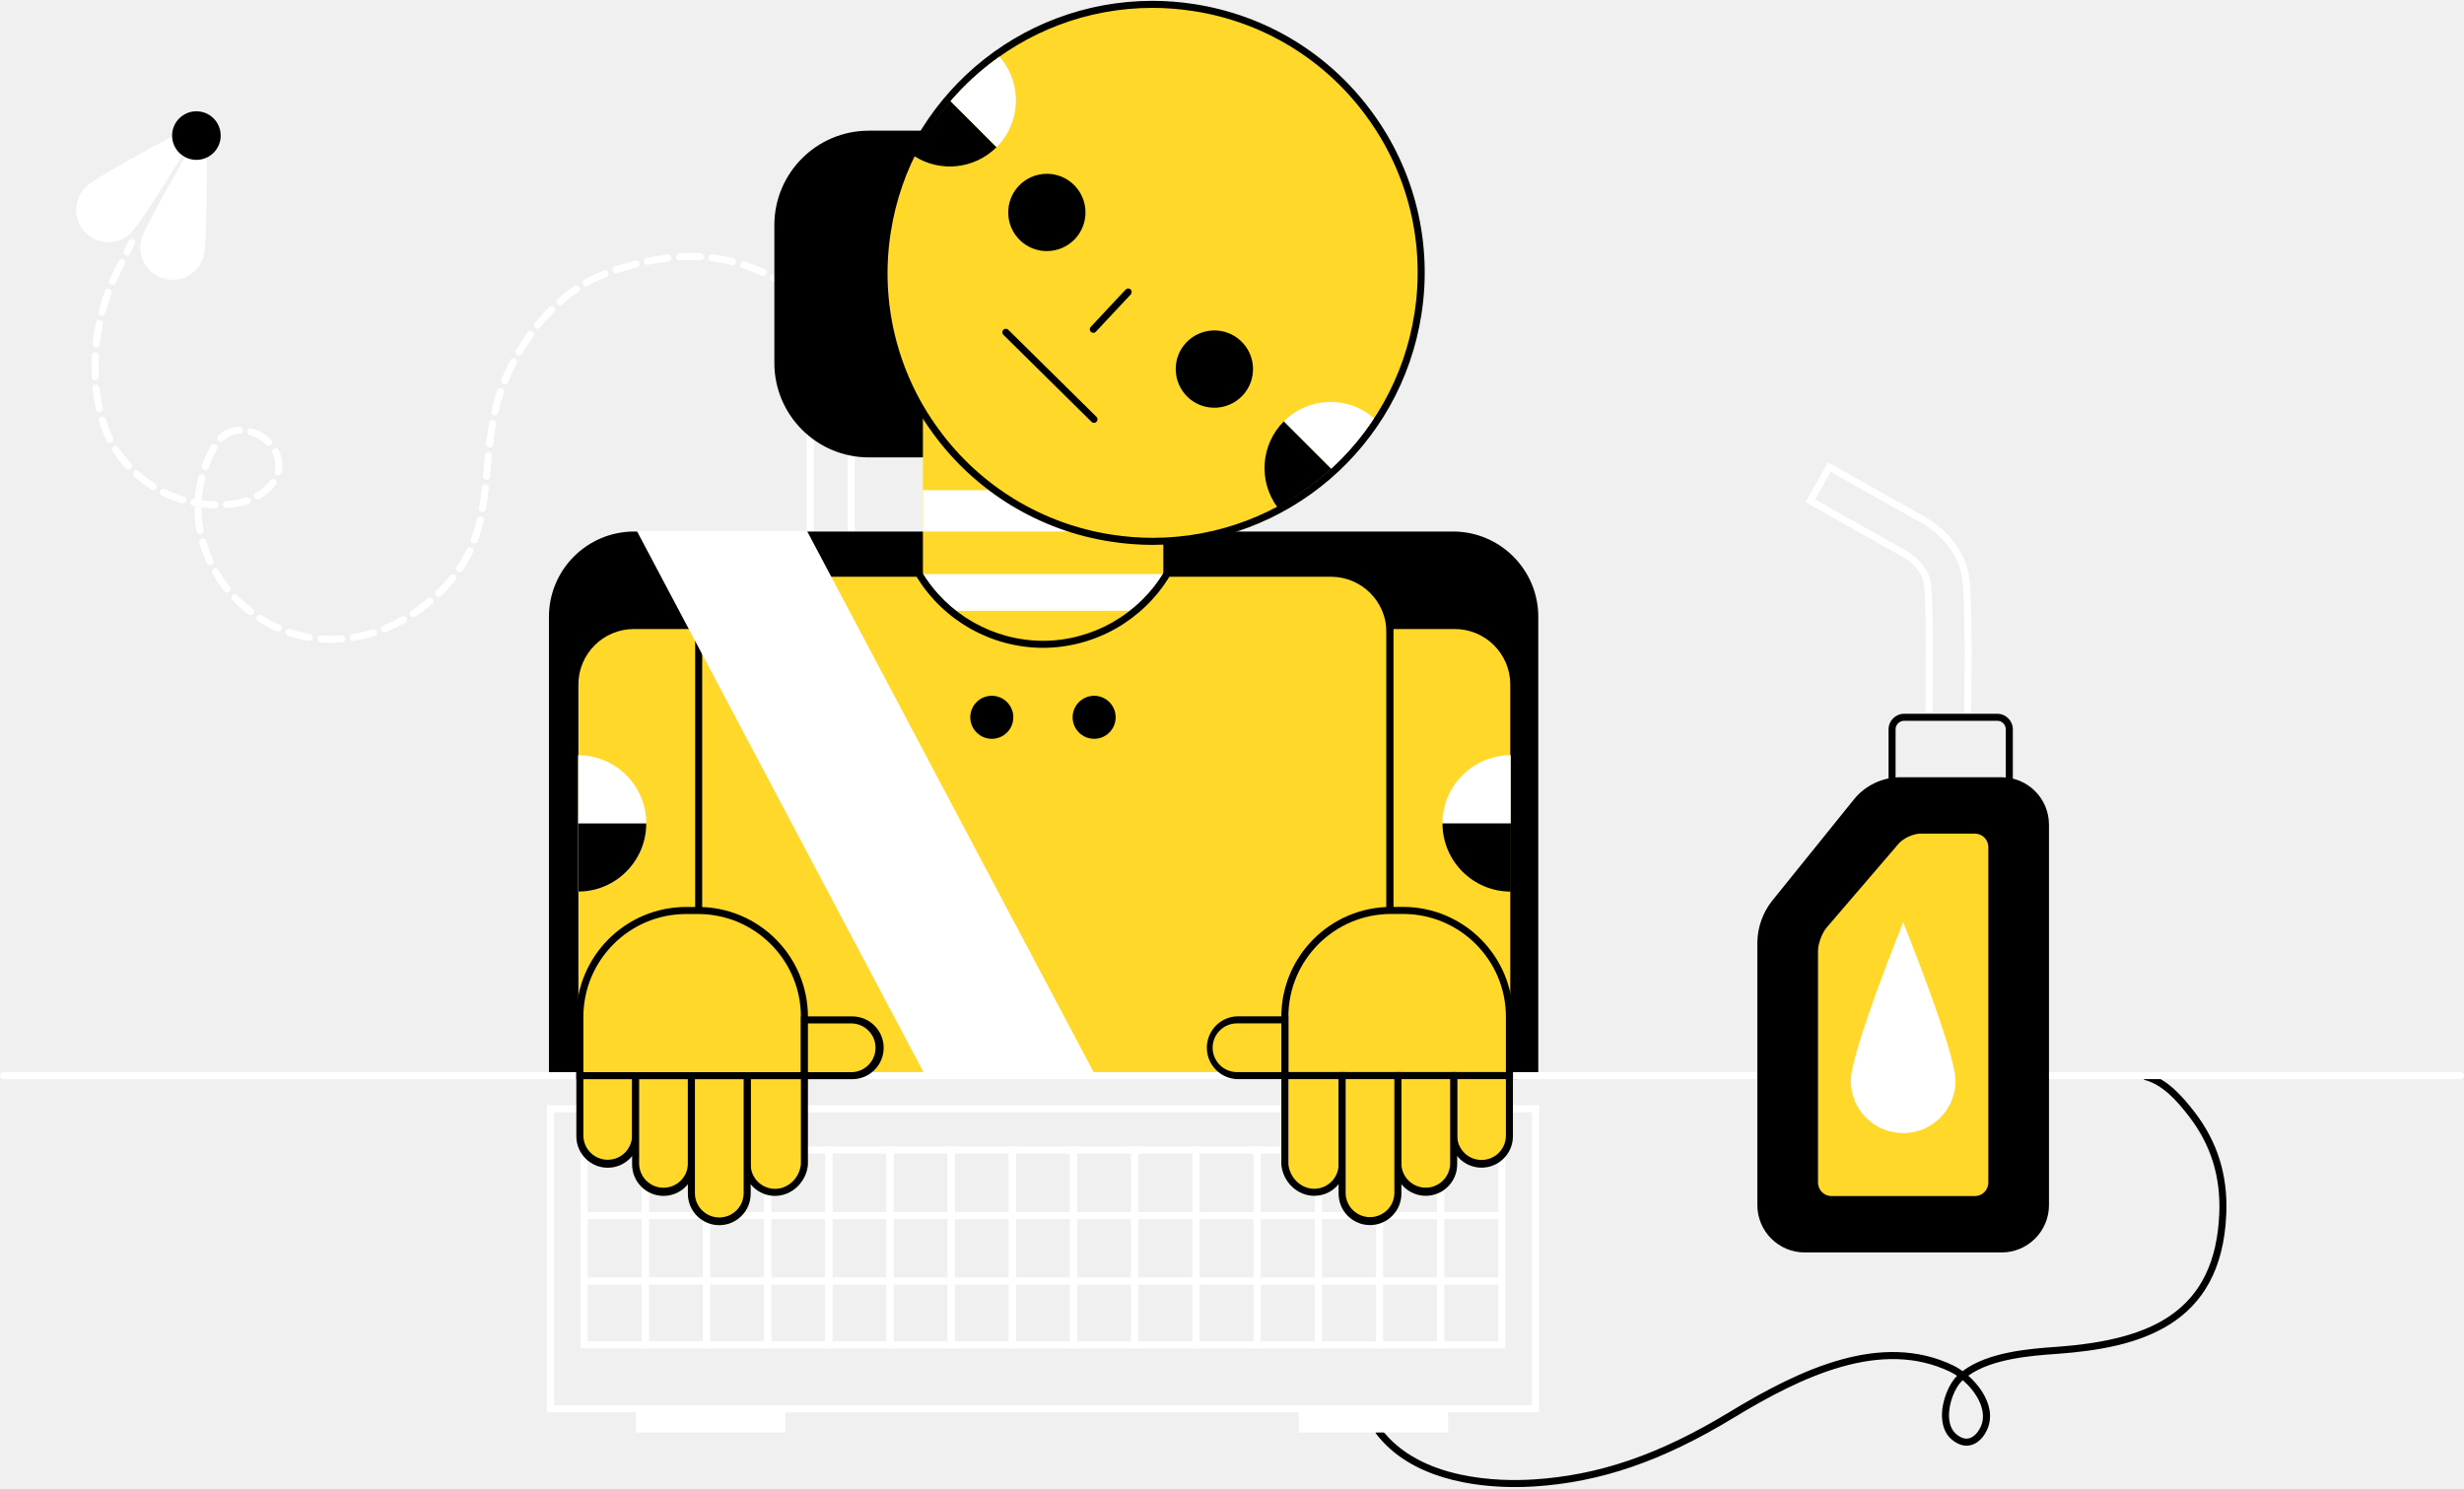
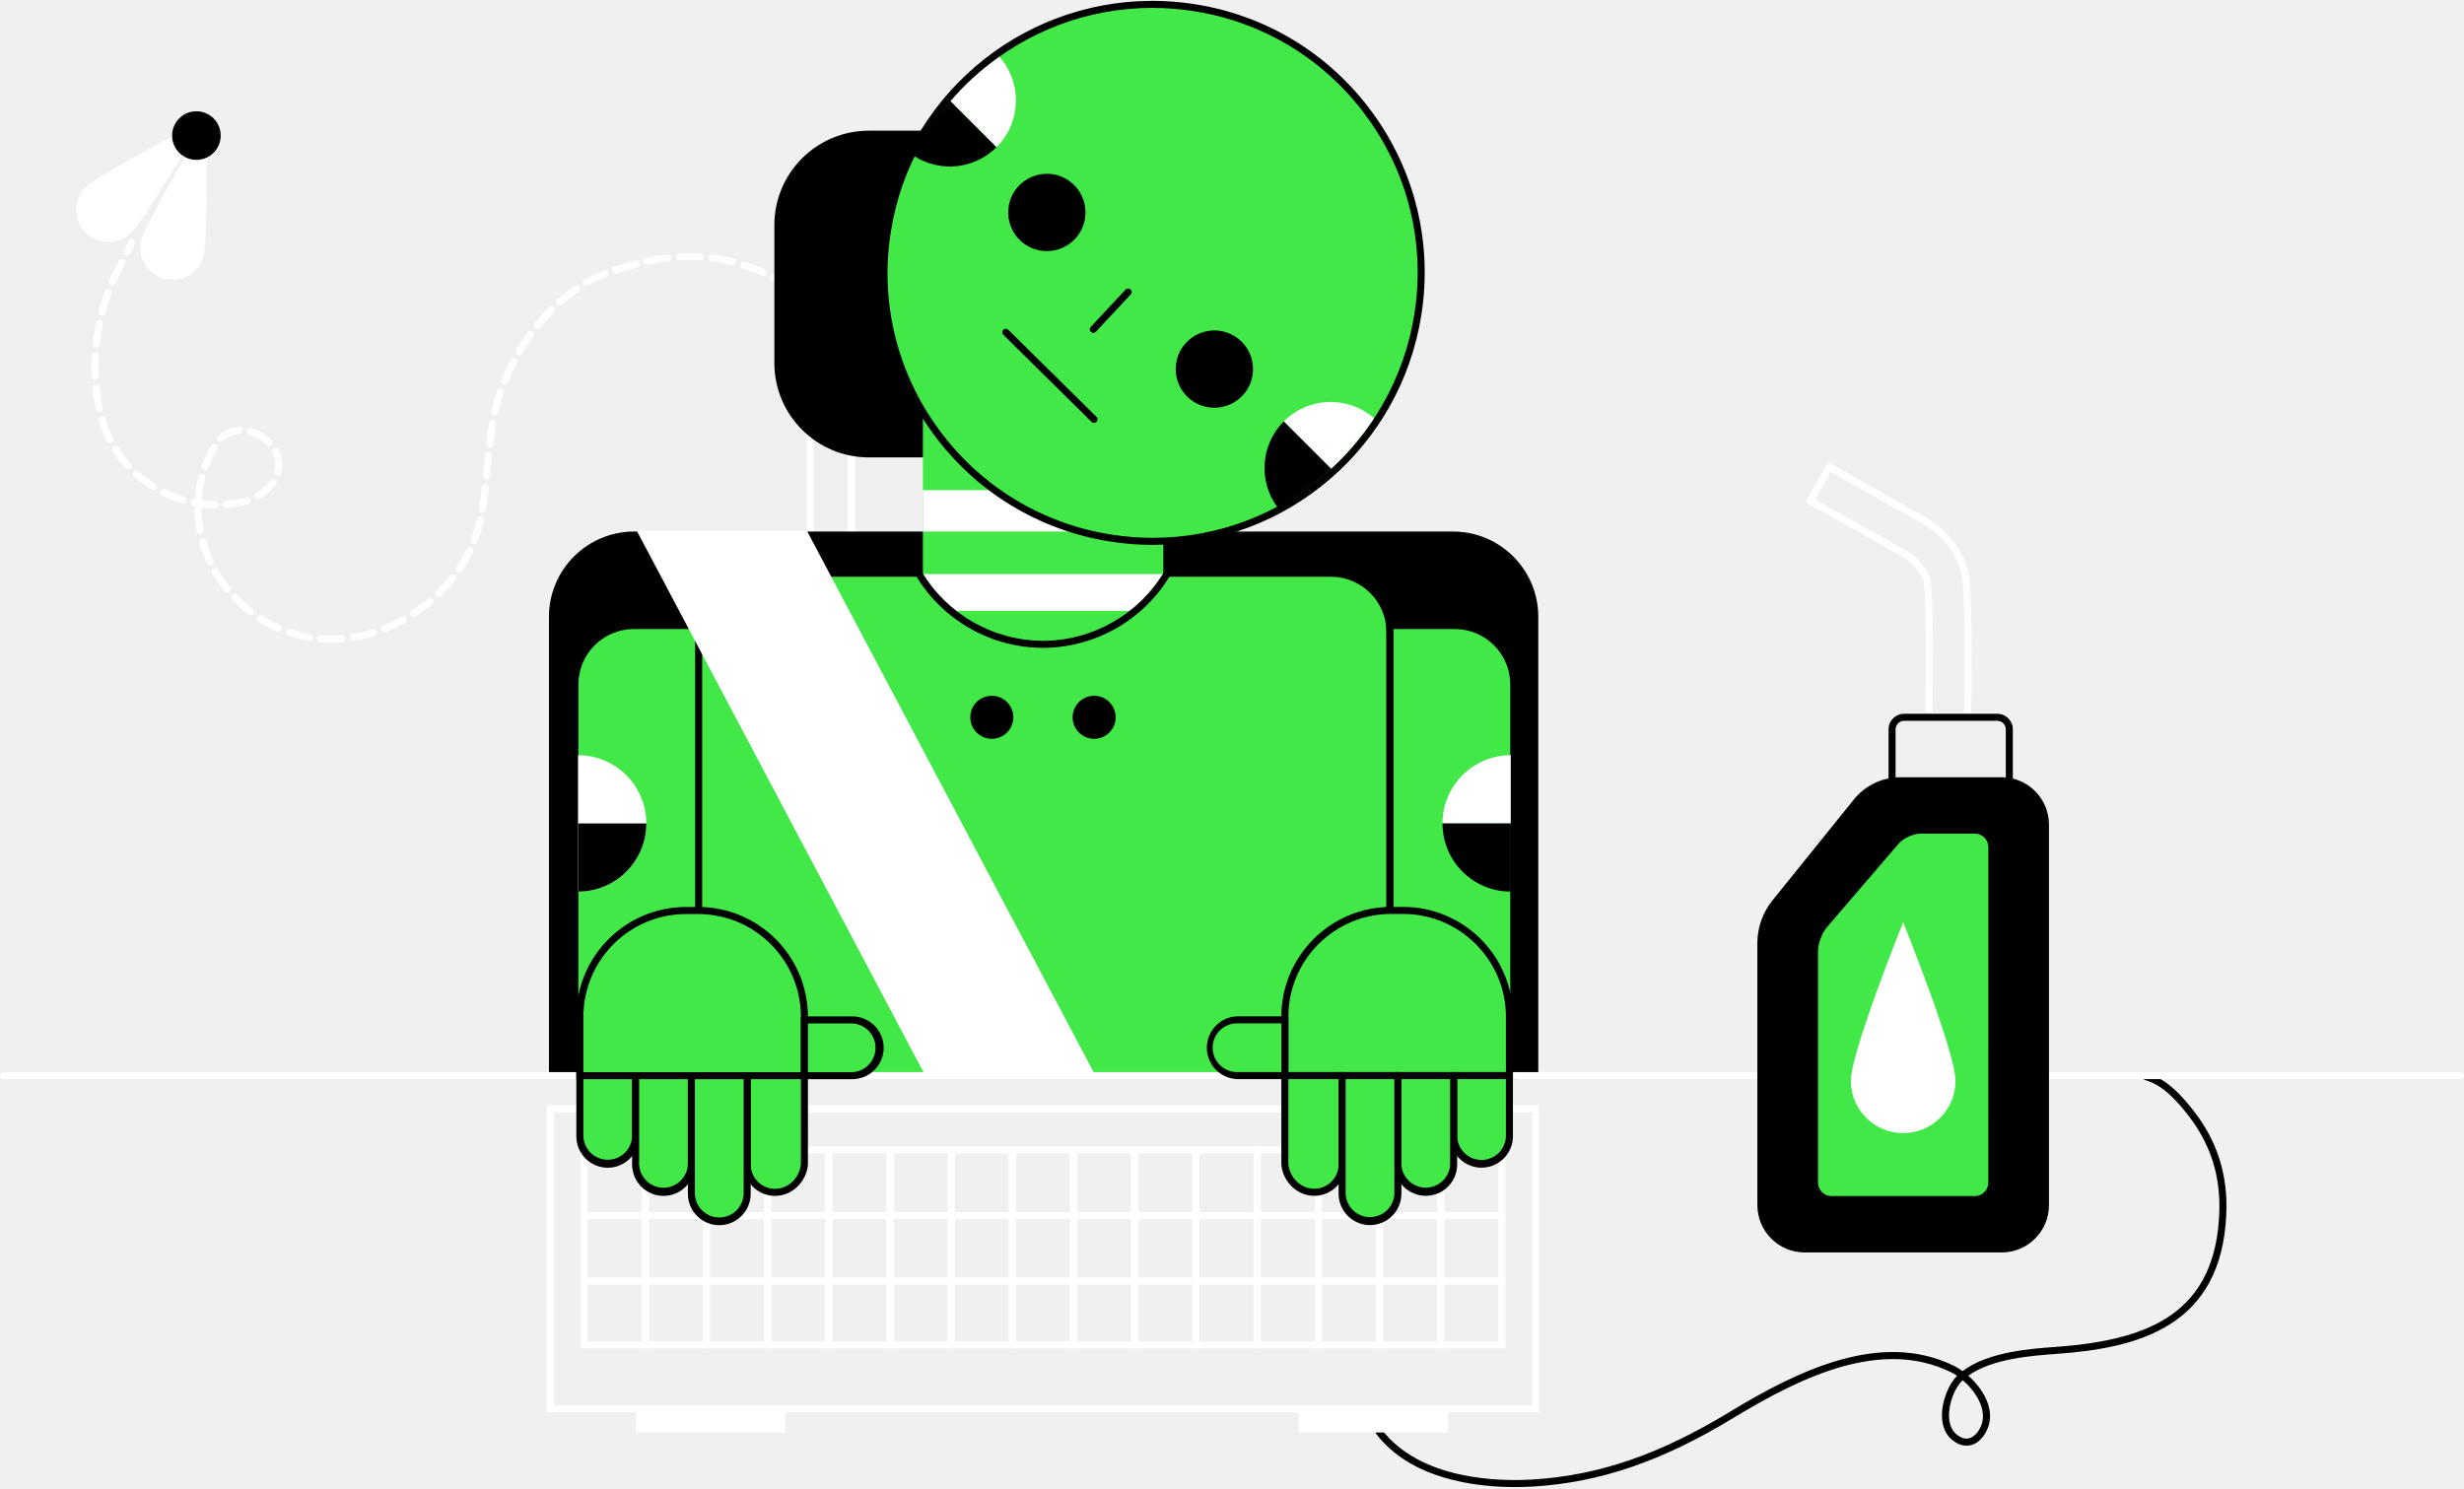
<svg xmlns="http://www.w3.org/2000/svg" viewBox="0 0 1400 846">
  <path d="M860.81 845.06c-22.56 0-59.58-4.42-79.32-30.8l3.2-2.39c22.13 29.56 67.84 30.04 86.46 28.87 37.33-2.33 71.74-14.16 111.6-38.36 39.8-24.17 86.05-46.2 127.15-26.37 1.73.83 3.49 1.91 5.21 3.17 14.48-11.01 38.48-12.74 53.26-13.8 29.62-2.13 50.18-7.76 64.68-17.71 17.67-12.12 26.8-31.1 27.9-58.03.86-21.07-4.8-39.19-17.32-55.38-7.08-9.18-15.07-18.03-25.45-20.65l.98-3.88c11.55 2.92 20.11 12.34 27.64 22.08 13.11 16.97 19.05 35.94 18.14 58-2.62 64.19-50.14 76.24-96.28 79.56-14.05 1-36.71 2.64-50.32 12.4a44.52 44.52 0 0 1 6.8 7.52c3.46 4.9 7.12 12.42 4.88 20.46-1.16 4.2-4.4 9.69-9.7 11.33-2.59.8-6.65.94-11.34-3-3.43-2.87-5.35-7.29-5.57-12.78-.35-9.07 4-18.95 8.4-23.27l.18-.18a29.73 29.73 0 0 0-3.83-2.24c-39.38-19-84.44 2.57-123.33 26.19-40.44 24.55-75.42 36.56-113.43 38.94a174 174 0 0 1-10.59.32Zm254.39-60.74-.6.57c-3.7 3.62-7.5 12.4-7.2 20.25.12 3.03.94 7.2 4.15 9.88 2.65 2.23 5.2 2.98 7.58 2.24 3.5-1.08 6.1-5.21 7.04-8.58 2.34-8.45-3.72-18.15-10.97-24.36Z" />
  <path fill="#fff" d="M483.67 307h-23.34a2 2 0 0 1-2-2v-64c0-1.1.9-2 2-2h23.34a2 2 0 0 1 2 2v64a2 2 0 0 1-2 2Zm-21.34-4h19.34v-60h-19.34ZM460 173a2 2 0 0 1-1.22-.41 166.2 166.2 0 0 0-4.76-3.53 2 2 0 0 1 2.32-3.26c1.62 1.16 3.26 2.37 4.88 3.61A2 2 0 0 1 460 173ZM188.16 365.25c-2 0-4.03-.08-6.02-.23a2 2 0 1 1 .31-3.99c3.83.3 7.74.3 11.6 0a2 2 0 0 1 .31 3.99c-2.06.15-4.14.23-6.2.23Zm12.54-1.02a2 2 0 0 1-.32-3.97 81.34 81.34 0 0 0 11.3-2.69 2 2 0 0 1 1.2 3.82 85.3 85.3 0 0 1-11.86 2.82c-.1.02-.22.02-.32.02Zm-24.9 0c-.11 0-.22 0-.34-.03-4-.67-8-1.67-11.85-2.98a2 2 0 1 1 1.29-3.79 71.88 71.88 0 0 0 11.22 2.83 2 2 0 0 1-.32 3.97Zm42.65-4.94a2 2 0 0 1-.74-3.86 88.8 88.8 0 0 0 10.5-5.02 2 2 0 1 1 1.96 3.49c-3.56 2-7.25 3.76-10.98 5.24-.24.1-.49.15-.74.15Zm-60.3-.34a2 2 0 0 1-.8-.17 78.37 78.37 0 0 1-10.76-5.77 2 2 0 1 1 2.16-3.38 77.68 77.68 0 0 0 10.21 5.49 2 2 0 0 1-.8 3.83Zm76.65-8.2a2 2 0 0 1-1.1-3.67 94.92 94.92 0 0 0 9.33-7 2 2 0 1 1 2.59 3.06 98.94 98.94 0 0 1-9.73 7.28c-.34.22-.72.33-1.1.33Zm-92.5-1.19a2 2 0 0 1-1.22-.41 79.68 79.68 0 0 1-9.1-8.14 2 2 0 1 1 2.89-2.77 75.73 75.73 0 0 0 8.64 7.73 2 2 0 0 1-1.21 3.6Zm106.88-10.35a2 2 0 0 1-1.39-3.44 93 93 0 0 0 7.87-8.57 2 2 0 1 1 3.12 2.5 96.84 96.84 0 0 1-8.21 8.95 2 2 0 0 1-1.39.56Zm-120.08-2.5a2 2 0 0 1-1.56-.75 78.55 78.55 0 0 1-6.91-10.07 2 2 0 0 1 3.46-2 74.33 74.33 0 0 0 6.56 9.56 2 2 0 0 1-1.55 3.26Zm132-11.51a2 2 0 0 1-1.65-3.12c2.18-3.22 4.1-6.6 5.74-10.06a2 2 0 0 1 3.62 1.7 78.12 78.12 0 0 1-6.05 10.6 2 2 0 0 1-1.66.88Zm-141.77-4.12a2 2 0 0 1-1.81-1.16 76.16 76.16 0 0 1-4.26-11.45 2 2 0 1 1 3.85-1.09c1.04 3.7 2.4 7.35 4.03 10.86a2 2 0 0 1-1.8 2.84Zm150.2-12.24a2 2 0 0 1-1.88-2.7c1.3-3.5 2.38-7.14 3.29-11.15a2 2 0 1 1 3.9.88 91.3 91.3 0 0 1-3.44 11.67 2 2 0 0 1-1.87 1.3Zm-155.84-5.3a2 2 0 0 1-1.96-1.63 72.98 72.98 0 0 1-1.23-12.17 2 2 0 0 1 1.06-1.8l-1.68-.3a2 2 0 0 1 .76-3.93l.15.03c-.07-.23-.1-.48-.08-.73.32-4.07 1-8.13 2-12.08a2 2 0 0 1 3.88 1 67.18 67.18 0 0 0-1.9 11.39 2 2 0 0 1-.35 1c2.58.35 5.18.54 7.79.58a2 2 0 0 1-.03 4h-.03a70.16 70.16 0 0 1-8.15-.6 2 2 0 0 1 .58 1.38c.06 3.83.45 7.7 1.16 11.5a2 2 0 0 1-1.97 2.37Zm160.47-12.53a2 2 0 0 1-1.97-2.34 191.5 191.5 0 0 0 1.57-11.68 2 2 0 0 1 3.98.43c-.5 4.62-1.02 8.4-1.62 11.92a2 2 0 0 1-1.96 1.67Zm-145.51-2.32a2 2 0 0 1-.16-3.99 69.3 69.3 0 0 0 6.66-.85c1.45-.26 2.97-.66 4.52-1.2a2 2 0 1 1 1.32 3.77 33.15 33.15 0 0 1-5.15 1.37 73.75 73.75 0 0 1-7.2.9Zm-24.75-2.57c-.19 0-.38-.03-.57-.08a69.62 69.62 0 0 1-11.38-4.51 2 2 0 0 1 1.8-3.58 65.6 65.6 0 0 0 10.72 4.25 2 2 0 0 1-.57 3.92Zm42.4-2.29a2 2 0 0 1-1-3.74c3.56-2.01 6.43-4.48 8.32-7.14a2 2 0 0 1 3.26 2.32c-2.22 3.13-5.54 6-9.6 8.3-.31.18-.65.26-.98.26Zm-59.16-5.3a2 2 0 0 1-1.07-.31 72.63 72.63 0 0 1-9.76-7.37 2 2 0 1 1 2.66-2.98c2.9 2.59 6 4.93 9.23 6.96a2 2 0 0 1-1.06 3.7Zm189.26-5.84h-.19a2 2 0 0 1-1.8-2.19l.37-3.97c.24-2.6.48-5.23.75-7.9a2 2 0 0 1 3.98.4c-.27 2.66-.51 5.28-.75 7.87l-.37 3.98a2 2 0 0 1-1.99 1.81Zm-118.45-2.5a2 2 0 0 1-1.95-2.46 14.91 14.91 0 0 0-1.22-10.22 2 2 0 1 1 3.58-1.8 18.85 18.85 0 0 1 1.54 12.94 2 2 0 0 1-1.95 1.54Zm-41.37-3.02a2 2 0 0 1-1.88-2.68 73.46 73.46 0 0 1 5.09-11.12 2 2 0 0 1 3.49 1.96 69.4 69.4 0 0 0-4.82 10.52 2 2 0 0 1-1.88 1.32Zm-43.62-.4a2 2 0 0 1-1.46-.63 76.48 76.48 0 0 1-3.45-3.96 59.1 59.1 0 0 1-4.1-5.71 2 2 0 1 1 3.4-2.14 54.84 54.84 0 0 0 3.8 5.32 72.55 72.55 0 0 0 3.28 3.76 2 2 0 0 1-1.47 3.37Zm205.26-12.45-.23-.01a2 2 0 0 1-1.76-2.22c.5-4.3 1.06-8.19 1.69-11.9a2 2 0 0 1 3.94.68c-.61 3.64-1.16 7.46-1.65 11.68a2 2 0 0 1-1.99 1.77Zm-125.5-.98a2 2 0 0 1-1.41-.58 21.96 21.96 0 0 0-9.31-5.46 2 2 0 1 1 1.1-3.84 26.03 26.03 0 0 1 11.03 6.47 2 2 0 0 1-1.41 3.41Zm-90.26-1.66a2 2 0 0 1-1.8-1.11 76.02 76.02 0 0 1-4.47-11.37 2 2 0 0 1 3.82-1.17 72.04 72.04 0 0 0 4.24 10.77 2 2 0 0 1-1.8 2.88Zm62.88-.63a2 2 0 0 1-1.4-3.43 17.92 17.92 0 0 1 12.06-5.06 2 2 0 0 1 .15 4 14 14 0 0 0-9.42 3.92 2 2 0 0 1-1.4.57Zm155.8-14.95a2 2 0 0 1-1.95-2.44 112.1 112.1 0 0 1 3.33-11.67 2 2 0 1 1 3.78 1.3 106.5 106.5 0 0 0-3.21 11.25 2 2 0 0 1-1.95 1.56Zm-224.71-1.82a2 2 0 0 1-1.95-1.56 102.1 102.1 0 0 1-1.94-12 2 2 0 1 1 3.98-.4 96.5 96.5 0 0 0 1.86 11.52 2 2 0 0 1-1.95 2.44Zm230.29-15.77a2 2 0 0 1-1.85-2.75c1.5-3.7 3.21-7.4 5.09-10.98a2 2 0 1 1 3.54 1.85 123.52 123.52 0 0 0-4.93 10.63 2 2 0 0 1-1.85 1.25ZM54.07 216a2 2 0 0 1-2-1.91 121.64 121.64 0 0 1 .08-12.1 2 2 0 1 1 4 .21 122.48 122.48 0 0 0-.08 11.71 2 2 0 0 1-1.91 2.09h-.09Zm240.86-14.01a2 2 0 0 1-1.73-3.02 130.6 130.6 0 0 1 6.64-10.12 2 2 0 1 1 3.24 2.35 125.2 125.2 0 0 0-6.43 9.8 2 2 0 0 1-1.72.99Zm-240.25-4.43-.22-.01a2 2 0 0 1-1.77-2.2c.42-4 1.03-8.03 1.82-11.96a2 2 0 0 1 3.92.79c-.76 3.8-1.35 7.7-1.77 11.6a2 2 0 0 1-1.98 1.78Zm250.76-10.74a2 2 0 0 1-1.55-3.26c2.58-3.17 5.3-6.2 8.1-9a2 2 0 0 1 2.83 2.82 113.1 113.1 0 0 0-7.82 8.7 2 2 0 0 1-1.56.74ZM57.93 179.4a2 2 0 0 1-1.94-2.5c1.02-4 2.24-7.9 3.6-11.57a2 2 0 0 1 3.75 1.4 109.49 109.49 0 0 0-3.48 11.16 2 2 0 0 1-1.93 1.5Zm260.24-5.92a2 2 0 0 1-1.32-3.5 97.65 97.65 0 0 1 9.58-7.49 2 2 0 0 1 2.25 3.3 93.6 93.6 0 0 0-9.18 7.18 2 2 0 0 1-1.33.5Zm131.59-7.73a2 2 0 0 1-1.09-.32 129.4 129.4 0 0 0-10.1-5.94 2 2 0 1 1 1.86-3.54c3.45 1.81 6.96 3.88 10.42 6.12a2 2 0 0 1-1.1 3.68Zm-116.66-3.09a2 2 0 0 1-1-3.73 77.89 77.89 0 0 1 11.02-5.27 2 2 0 1 1 1.43 3.74 73.85 73.85 0 0 0-10.45 5 2 2 0 0 1-1 .26Zm-269.15-.7a2 2 0 0 1-1.82-2.82c1.68-3.73 3.59-7.48 5.27-10.79a2 2 0 0 1 3.57 1.82 245.3 245.3 0 0 0-5.19 10.61 2 2 0 0 1-1.83 1.18Zm369.67-5.13c-.28 0-.56-.06-.83-.18a101.5 101.5 0 0 0-10.89-4.24 2 2 0 0 1 1.24-3.8c3.76 1.21 7.57 2.7 11.3 4.4a2 2 0 0 1-.82 3.82Zm-83.6-1.46a2 2 0 0 1-.63-3.9c3.93-1.3 7.82-2.43 11.56-3.4a2 2 0 1 1 1 3.88c-3.66.94-7.46 2.06-11.3 3.32-.21.07-.42.1-.63.1Zm66.2-4.67c-.15 0-.32-.02-.48-.06a93.8 93.8 0 0 0-11.46-2.13 2 2 0 0 1 .49-3.97c4 .48 8.03 1.23 11.94 2.22a2 2 0 0 1-.48 3.94Zm-48.4-.18a2 2 0 0 1-.41-3.96 133.4 133.4 0 0 1 11.93-1.97 2 2 0 0 1 .47 3.97 128.5 128.5 0 0 0-11.57 1.92 2 2 0 0 1-.42.04Zm18.28-2.53a2 2 0 0 1-.12-4 104.06 104.06 0 0 1 12.13-.05 2 2 0 1 1-.22 4 101.1 101.1 0 0 0-11.8.05Zm-313.85-2.81a2 2 0 0 1-1.8-2.88c.98-2 1.81-3.75 2.53-5.37a2 2 0 0 1 3.66 1.63c-.75 1.66-1.6 3.46-2.6 5.5a2 2 0 0 1-1.8 1.12Z" />
  <path d="M743.09 206.22a53.7 53.7 0 0 1-53.7 53.7H493.67a53.7 53.7 0 0 1-53.7-53.7v-78.25a53.7 53.7 0 0 1 53.7-53.7H689.4a53.7 53.7 0 0 1 53.7 53.7ZM311.9 611.24v-260.7a48.48 48.48 0 0 1 48.49-48.49h465.15a48.48 48.48 0 0 1 48.49 48.48v260.71Z" />
-   <path fill="#ffd829" d="M524.38 186.35H661v211.52H524.38Z" />
+   <path fill="#41E847" d="M524.38 186.35H661v211.52H524.38Z" />
  <path fill="#fff" d="M524.38 326.23H661v20.88H524.38Zm0 48.17H661v22.73H524.38Zm0-95.87H661v23.52H524.38Z" />
-   <path fill="#ffd829" d="M789.77 611.24V359.27c0-18.51-15-33.52-33.52-33.52h-92.97a81.98 81.98 0 0 1-70.68 40.4 81.98 81.98 0 0 1-70.68-40.4h-92.97c-18.52 0-33.52 15-33.52 33.52v251.97" />
+   <path fill="#41E847" d="M789.77 611.24V359.27c0-18.51-15-33.52-33.52-33.52h-92.97a81.98 81.98 0 0 1-70.68 40.4 81.98 81.98 0 0 1-70.68-40.4h-92.97c-18.52 0-33.52 15-33.52 33.52v251.97" />
  <path d="M791.77 611.24h-4V359.27a31.56 31.56 0 0 0-31.52-31.52h-91.84a84.44 84.44 0 0 1-71.81 40.4 84.45 84.45 0 0 1-71.81-40.4h-91.84a31.56 31.56 0 0 0-31.52 31.52v251.97h-4V359.27a35.56 35.56 0 0 1 35.52-35.52h94.11l.58.98a80.43 80.43 0 0 0 68.96 39.42c28.18 0 54.6-15.1 68.96-39.42l.58-.98h94.11a35.56 35.56 0 0 1 35.52 35.52Z" />
-   <path fill="#ffd829" d="M396.97 611.24V355.46h-36.82c-18.52 0-33.52 15-33.52 33.52v222.26" />
+   <path fill="#41E847" d="M396.97 611.24V355.46h-36.82c-18.52 0-33.52 15-33.52 33.52v222.26" />
  <path d="M398.97 611.24h-4V357.46h-34.82a31.56 31.56 0 0 0-31.52 31.52v222.26h-4V388.98a35.56 35.56 0 0 1 35.52-35.52h38.82Z" />
  <path fill="#fff" d="M328.46 429.17a38.75 38.75 0 1 1 0 77.5Z" />
  <path d="M328.46 467.92h38.75a38.75 38.75 0 0 1-38.75 38.75Z" />
-   <path fill="#ffd829" d="M860.12 611.24V388.98a33.52 33.52 0 0 0-33.52-33.52h-36.83v255.79h70.35" />
+   <path fill="#41E847" d="M860.12 611.24V388.98a33.52 33.52 0 0 0-33.52-33.52h-36.83v255.79h70.35" />
  <path d="M862.12 613.24h-74.35V353.46h38.83a35.56 35.56 0 0 1 35.52 35.52v224.26Zm-70.35-4h66.35V388.98a31.56 31.56 0 0 0-31.52-31.52h-34.83v251.78Z" />
  <path fill="#fff" d="M858.36 467.92v-38.75a38.75 38.75 0 0 0-38.76 38.75Z" />
  <path d="M858.36 467.92H819.6a38.75 38.75 0 0 0 38.76 38.75Z" />
  <path fill="#fff" d="M874.47 802.6H310.74V628.08h563.73Zm-559.73-4h555.73V632.08H314.74Z" />
  <path fill="#fff" d="M361.36 800.6h84.84v13.45h-84.84Zm376.61 0h84.83v13.45h-84.83Zm-369.33-34.38h-38.76V651.5h38.76Zm-34.76-4h30.76V655.5h-30.76Z" />
  <path fill="#fff" d="M403.4 766.22h-38.76V651.5h38.76Zm-34.76-4h30.76V655.5h-30.76Z" />
  <path fill="#fff" d="M438.17 766.22H399.4V651.5h38.77Zm-34.77-4h30.77V655.5H403.4Z" />
  <path fill="#fff" d="M472.93 766.22h-38.76V651.5h38.76Zm-34.76-4h30.76V655.5h-30.76Z" />
  <path fill="#fff" d="M507.7 766.22h-38.77V651.5h38.76Zm-34.77-4h30.76V655.5h-30.76Z" />
  <path fill="#fff" d="M542.46 766.22h-38.77V651.5h38.77Zm-34.77-4h30.77V655.5h-30.77Z" />
  <path fill="#fff" d="M577.22 766.22h-38.76V651.5h38.76Zm-34.76-4h30.76V655.5h-30.76Z" />
  <path fill="#fff" d="M611.98 766.22h-38.76V651.5h38.76Zm-34.76-4h30.76V655.5h-30.76Z" />
  <path fill="#fff" d="M646.75 766.22h-38.77V651.5h38.76Zm-34.77-4h30.76V655.5h-30.76Z" />
  <path fill="#fff" d="M681.5 766.22h-38.76V651.5h38.77Zm-34.75-4h30.76V655.5h-30.76Z" />
  <path fill="#fff" d="M716.27 766.22h-38.76V651.5h38.76Zm-34.76-4h30.76V655.5h-30.76Z" />
  <path fill="#fff" d="M751.03 766.22h-38.76V651.5h38.76Zm-34.76-4h30.76V655.5h-30.76Z" />
  <path fill="#fff" d="M785.8 766.22h-38.76V651.5h38.76Zm-34.76-4h30.76V655.5h-30.76Z" />
  <path fill="#fff" d="M820.56 766.22H781.8V651.5h38.76Zm-34.76-4h30.76V655.5H785.8Z" />
  <path fill="#fff" d="M855.32 766.22h-38.76V651.5h38.76Zm-34.76-4h30.76V655.5h-30.76Z" />
  <path fill="#fff" d="M331.88 688.76h521.44v4H331.88Zm0 37.24h521.44v4H331.88Z" />
  <path d="M575.75 407.62a12.22 12.22 0 1 1-24.45 0 12.22 12.22 0 0 1 24.45 0Zm58.15 0a12.22 12.22 0 1 1-24.45 0 12.22 12.22 0 0 1 24.45 0Z" />
-   <path fill="#ffd829" d="M807.45 155.06c0 84.26-68.3 152.57-152.56 152.57s-152.56-68.3-152.56-152.56S570.63 2.5 654.89 2.5s152.56 68.3 152.56 152.56Z" />
+   <path fill="#41E847" d="M807.45 155.06c0 84.26-68.3 152.57-152.56 152.57s-152.56-68.3-152.56-152.56S570.63 2.5 654.89 2.5s152.56 68.3 152.56 152.56Z" />
  <path d="M655.08 309.65c-7.92 0-15.93-.62-23.8-1.84a153.55 153.55 0 0 1-101.1-61.44 153.55 153.55 0 0 1-28.04-114.93A154.56 154.56 0 0 1 654.7.48c7.91 0 15.92.62 23.8 1.84 40.8 6.3 76.7 28.13 101.1 61.44a153.55 153.55 0 0 1 28.03 114.92 154.56 154.56 0 0 1-152.56 130.96ZM654.7 4.48a150.56 150.56 0 0 0-148.6 127.58A149.57 149.57 0 0 0 533.4 244a149.58 149.58 0 0 0 98.48 59.85 152.26 152.26 0 0 0 23.2 1.79 150.57 150.57 0 0 0 148.6-127.58 149.57 149.57 0 0 0-27.3-111.95A149.57 149.57 0 0 0 677.9 6.27a152.14 152.14 0 0 0-23.2-1.79Z" />
  <path fill="#ddf6c5" d="m641.08 165.89-19.87 21.23" />
  <path d="M621.21 189.12a2 2 0 0 1-1.46-3.37l19.86-21.23a2 2 0 0 1 2.92 2.73l-19.86 21.24a2 2 0 0 1-1.46.63Zm-11.82-54.76a19.97 19.97 0 1 1-29.17-27.28 19.97 19.97 0 0 1 29.17 27.28Z" />
  <path d="M594.8 142.69a21.9 21.9 0 0 1-15-5.92 22 22 0 0 1-1.04-31.05 22.05 22.05 0 0 1 16.04-6.96c5.6 0 10.92 2.1 15 5.92a22 22 0 0 1 1.05 31.05 22.03 22.03 0 0 1-16.05 6.96Zm0-39.93a17.8 17.8 0 0 0-13.12 5.69 17.99 17.99 0 0 0 13.12 30.24 17.99 17.99 0 0 0 0-35.93Zm115.15 106.98a19.97 19.97 0 1 1-39.94 0 19.97 19.97 0 0 1 39.94 0Z" />
  <path d="M689.98 231.7c-5.6 0-10.92-2.1-15-5.92a22 22 0 0 1-1.05-31.05 22.04 22.04 0 0 1 16.05-6.95c5.59 0 10.92 2.1 15 5.92 4.29 4 6.76 9.44 6.95 15.3.2 5.87-1.9 11.46-5.9 15.75a22.05 22.05 0 0 1-16.05 6.96Zm0-39.92a17.8 17.8 0 0 0-13.13 5.69 18 18 0 0 0 13.13 30.24c5.02 0 9.69-2.02 13.12-5.7 3.28-3.5 5-8.07 4.83-12.87a17.85 17.85 0 0 0-5.68-12.52 17.9 17.9 0 0 0-12.27-4.84Z" />
  <path fill="#ddf6c5" d="m571.58 188.91 50 49.4" />
  <path d="M621.59 240.3a2 2 0 0 1-1.4-.57l-50.02-49.4a2 2 0 1 1 2.81-2.84L623 236.88a2 2 0 0 1-1.4 3.42ZM566.24 83.6l-26.17-26.16c-8.1 9.4-15.1 19.85-20.76 31.17a37.57 37.57 0 0 0 46.93-5Z" />
  <path fill="#fff" d="m540.07 57.44 26.17 26.17a37.56 37.56 0 0 0 1.62-51.39 153.33 153.33 0 0 0-27.79 25.22Z" />
  <path d="M729.48 239.41a37.57 37.57 0 0 0-3.7 48.82 153.48 153.48 0 0 0 30.62-21.9Z" />
  <path fill="#fff" d="m729.48 239.41 26.92 26.92a152.7 152.7 0 0 0 24.32-28.66 37.56 37.56 0 0 0-51.24 1.74ZM622.42 611.24h-96.68L361.8 301.64h96.68Z" />
  <path fill="#fff" d="M1000 613.24H2a2 2 0 0 1 0-4h998a2 2 0 0 1 0 4Zm398 0h-234a2 2 0 0 1 0-4h234a2 2 0 0 1 0 4Z" />
  <path d="M1137.29 441.69h-58.1a33.98 33.98 0 0 0-25.5 12.2l-47.05 58.33a39.03 39.03 0 0 0-8.14 23.07v149.55a26.93 26.93 0 0 0 26.9 26.9h111.89a26.93 26.93 0 0 0 26.9-26.9V468.59a26.93 26.93 0 0 0-26.9-26.9Z" />
-   <path fill="#ffd829" d="M1129.72 672.07c0 4.2-3.43 7.63-7.62 7.63h-81.5a7.65 7.65 0 0 1-7.64-7.63V540.45c0-4.2 2.24-10.24 4.97-13.42l40.77-47.51c2.73-3.19 8.4-5.8 12.6-5.8h30.8c4.2 0 7.63 3.44 7.63 7.64Z" />
+   <path fill="#41E847" d="M1129.72 672.07c0 4.2-3.43 7.63-7.62 7.63h-81.5a7.65 7.65 0 0 1-7.64-7.63V540.45c0-4.2 2.24-10.24 4.97-13.42l40.77-47.51c2.73-3.19 8.4-5.8 12.6-5.8h30.8c4.2 0 7.63 3.44 7.63 7.64Z" />
  <path fill="#fff" d="M1111.1 614.17a29.75 29.75 0 0 1-59.5 0c0-16.43 29.74-90.1 29.74-90.1s29.75 73.67 29.75 90.1Zm8.9-208.95-4-.07c.1-6.2.96-61.07-1.08-76.34-2.5-18.76-19.37-29.38-21.29-30.53l-53.47-30.14-8.84 15.68 53.17 29.97c1.15.75 11.28 7.57 12.59 17.4 1.56 11.74 1.2 57.15.92 73.66l-4-.06c.28-16.43.65-61.57-.89-73.07-1.06-7.98-9.92-14-10.75-14.54l-56.49-31.84 12.77-22.65 57 32.14c2.13 1.27 20.5 12.84 23.25 33.45 2.07 15.56 1.21 70.7 1.1 76.94Z" />
  <path d="M1134.8 453.35h-52.9a8.87 8.87 0 0 1-8.86-8.86v-30a8.88 8.88 0 0 1 8.87-8.87h52.89a8.88 8.88 0 0 1 8.86 8.86v30a8.87 8.87 0 0 1-8.86 8.87Zm-52.9-43.74a4.87 4.87 0 0 0-4.86 4.87v30a4.87 4.87 0 0 0 4.87 4.87h52.89a4.87 4.87 0 0 0 4.86-4.86v-30a4.87 4.87 0 0 0-4.86-4.88Z" />
-   <path fill="#ffd829" d="M329.47 611.28V577.8a60.39 60.39 0 0 1 60.38-60.39h6.82a60.39 60.39 0 0 1 60.39 60.39v33.48Z" />
+   <path fill="#41E847" d="M329.47 611.28V577.8a60.39 60.39 0 0 1 60.38-60.39h6.82a60.39 60.39 0 0 1 60.39 60.39v33.48Z" />
  <path d="M459.06 613.28h-131.6V577.8a62.46 62.46 0 0 1 62.4-62.39h6.81a62.46 62.46 0 0 1 62.39 62.39v35.48Zm-127.6-4h123.6V577.8c0-32.2-26.2-58.39-58.39-58.39h-6.82a58.45 58.45 0 0 0-58.38 58.39v31.48Z" />
-   <path fill="#ffd829" d="M361.15 611.28v34.47a15.84 15.84 0 0 1-31.68 0v-34.47Z" />
+   <path fill="#41E847" d="M361.15 611.28v34.47a15.84 15.84 0 0 1-31.68 0v-34.47Z" />
  <path d="M345.31 663.59c-9.84 0-17.84-8-17.84-17.85v-36.46h35.68v36.47c0 9.83-8 17.84-17.84 17.84Zm-13.84-50.31v32.47a13.85 13.85 0 0 0 27.68-.01v-32.46Z" />
-   <path fill="#ffd829" d="M457.06 579.6h27.19a15.84 15.84 0 0 1 0 31.68h-27.2Z" />
+   <path fill="#41E847" d="M457.06 579.6h27.19a15.84 15.84 0 0 1 0 31.68h-27.2Z" />
  <path d="M484.25 613.28h-29.2v-35.69h29.2c9.84 0 17.84 8 17.84 17.85 0 9.83-8 17.84-17.84 17.84Zm-25.2-4h25.2a13.86 13.86 0 0 0 0-27.69h-25.2Z" />
-   <path fill="#ffd829" d="M392.84 611.28v50.47a15.84 15.84 0 0 1-31.69 0v-50.47Z" />
+   <path fill="#41E847" d="M392.84 611.28v50.47a15.84 15.84 0 0 1-31.69 0v-50.47Z" />
  <path d="M377 679.6a17.87 17.87 0 0 1-17.85-17.85v-52.47h35.69v52.47c0 9.84-8 17.84-17.84 17.84Zm-13.85-66.32v48.47a13.86 13.86 0 0 0 27.69 0v-48.47Z" />
-   <path fill="#ffd829" d="M457.06 611.28v50.47c-.85 8.75-7.94 15.84-16.69 15.84s-15.84-7.1-15.84-15.84v-50.47Z" />
+   <path fill="#41E847" d="M457.06 611.28v50.47c-.85 8.75-7.94 15.84-16.69 15.84s-15.84-7.1-15.84-15.84v-50.47Z" />
  <path d="M440.37 679.6a17.86 17.86 0 0 1-17.84-17.85v-52.47h36.53l-.01 52.66c-.96 9.9-9.16 17.65-18.68 17.65Zm-13.84-66.32v48.47c0 7.63 6.2 13.84 13.84 13.84 7.45 0 13.89-6.12 14.69-13.94v-48.37h-28.53Z" />
-   <path fill="#ffd829" d="M424.53 611.28v67.1a15.84 15.84 0 0 1-31.7 0v-67.1Z" />
+   <path fill="#41E847" d="M424.53 611.28v67.1a15.84 15.84 0 0 1-31.7 0v-67.1Z" />
  <path d="M408.68 696.23c-9.84 0-17.84-8-17.84-17.85v-69.1h35.69v69.1c0 9.84-8 17.85-17.85 17.85Zm-13.84-82.95v65.1a13.85 13.85 0 0 0 27.69 0v-65.1Z" />
-   <path fill="#ffd829" d="M857.63 611.24v-33.48a60.39 60.39 0 0 0-60.4-60.39h-6.8a60.39 60.39 0 0 0-60.4 60.39v33.48Z" />
+   <path fill="#41E847" d="M857.63 611.24v-33.48a60.39 60.39 0 0 0-60.4-60.39h-6.8a60.39 60.39 0 0 0-60.4 60.39v33.48Z" />
  <path d="M859.63 613.24h-131.6v-35.48a62.46 62.46 0 0 1 62.4-62.39h6.8a62.46 62.46 0 0 1 62.4 62.39Zm-127.6-4h123.6v-31.48c0-32.2-26.2-58.39-58.4-58.39h-6.8a58.45 58.45 0 0 0-58.4 58.39Z" />
-   <path fill="#ffd829" d="M825.94 611.24v34.46a15.84 15.84 0 0 0 31.68 0v-34.46Z" />
+   <path fill="#41E847" d="M825.94 611.24v34.46a15.84 15.84 0 0 0 31.68 0v-34.46Z" />
  <path d="M841.78 663.55c-9.84 0-17.84-8-17.84-17.85v-36.46h35.68v36.46c0 9.84-8 17.85-17.84 17.85Zm-13.84-50.31v32.46a13.85 13.85 0 0 0 27.69 0v-32.46Z" />
-   <path fill="#ffd829" d="M730.03 579.55h-27.19a15.84 15.84 0 0 0 0 31.69h27.2Z" />
+   <path fill="#41E847" d="M730.03 579.55h-27.19a15.84 15.84 0 0 0 0 31.69h27.2Z" />
  <path d="M732.03 613.24h-29.19a17.86 17.86 0 0 1 0-35.69h29.2Zm-29.19-31.69A13.86 13.86 0 0 0 689 595.4c0 7.63 6.21 13.84 13.84 13.84h25.2v-27.69Z" />
-   <path fill="#ffd829" d="M794.25 611.24v50.47a15.84 15.84 0 0 0 31.69 0v-50.47Z" />
+   <path fill="#41E847" d="M794.25 611.24v50.47a15.84 15.84 0 0 0 31.69 0v-50.47Z" />
  <path d="M810.1 679.55c-9.84 0-17.85-8-17.85-17.84v-52.47h35.69v52.47c0 9.83-8 17.84-17.84 17.84Zm-13.85-66.31v48.47a13.86 13.86 0 0 0 27.69 0v-48.47Z" />
-   <path fill="#ffd829" d="M730.03 611.24v50.47c.85 8.75 7.94 15.84 16.7 15.84 8.74 0 15.84-7.1 15.84-15.84v-50.47Z" />
+   <path fill="#41E847" d="M730.03 611.24v50.47c.85 8.75 7.94 15.84 16.7 15.84 8.74 0 15.84-7.1 15.84-15.84v-50.47Z" />
  <path d="M746.72 679.55c-9.52 0-17.72-7.75-18.68-17.65v-52.66h36.53v52.47c0 9.83-8 17.84-17.85 17.84Zm-14.69-17.94c.8 7.82 7.24 13.94 14.7 13.94 7.63 0 13.84-6.21 13.84-13.84v-48.47h-28.53v48.37Z" />
-   <path fill="#ffd829" d="M762.57 611.24v67.1a15.84 15.84 0 0 0 31.68 0v-67.1Z" />
+   <path fill="#41E847" d="M762.57 611.24v67.1a15.84 15.84 0 0 0 31.68 0v-67.1Z" />
  <path d="M778.4 696.18c-9.83 0-17.83-8-17.83-17.84v-69.1h35.68v69.1c0 9.84-8 17.84-17.84 17.84Zm-13.83-82.94v65.1a13.85 13.85 0 0 0 27.68 0v-65.1Z" />
  <path fill="#fff" d="M117.21 69.26c-.41-.12-34.31 57.24-36.93 67a18.32 18.32 0 0 0 35.38 9.5c2.62-9.77 1.75-76.45 1.55-76.5Zm-1.76-.82c-.3-.3-59.25 30.74-66.6 37.68A18.32 18.32 0 0 0 74 132.76c7.35-6.94 41.59-64.16 41.45-64.31Z" />
  <path d="M125.4 77.04a13.8 13.8 0 1 1-27.61 0 13.8 13.8 0 0 1 27.6 0Z" />
</svg>
